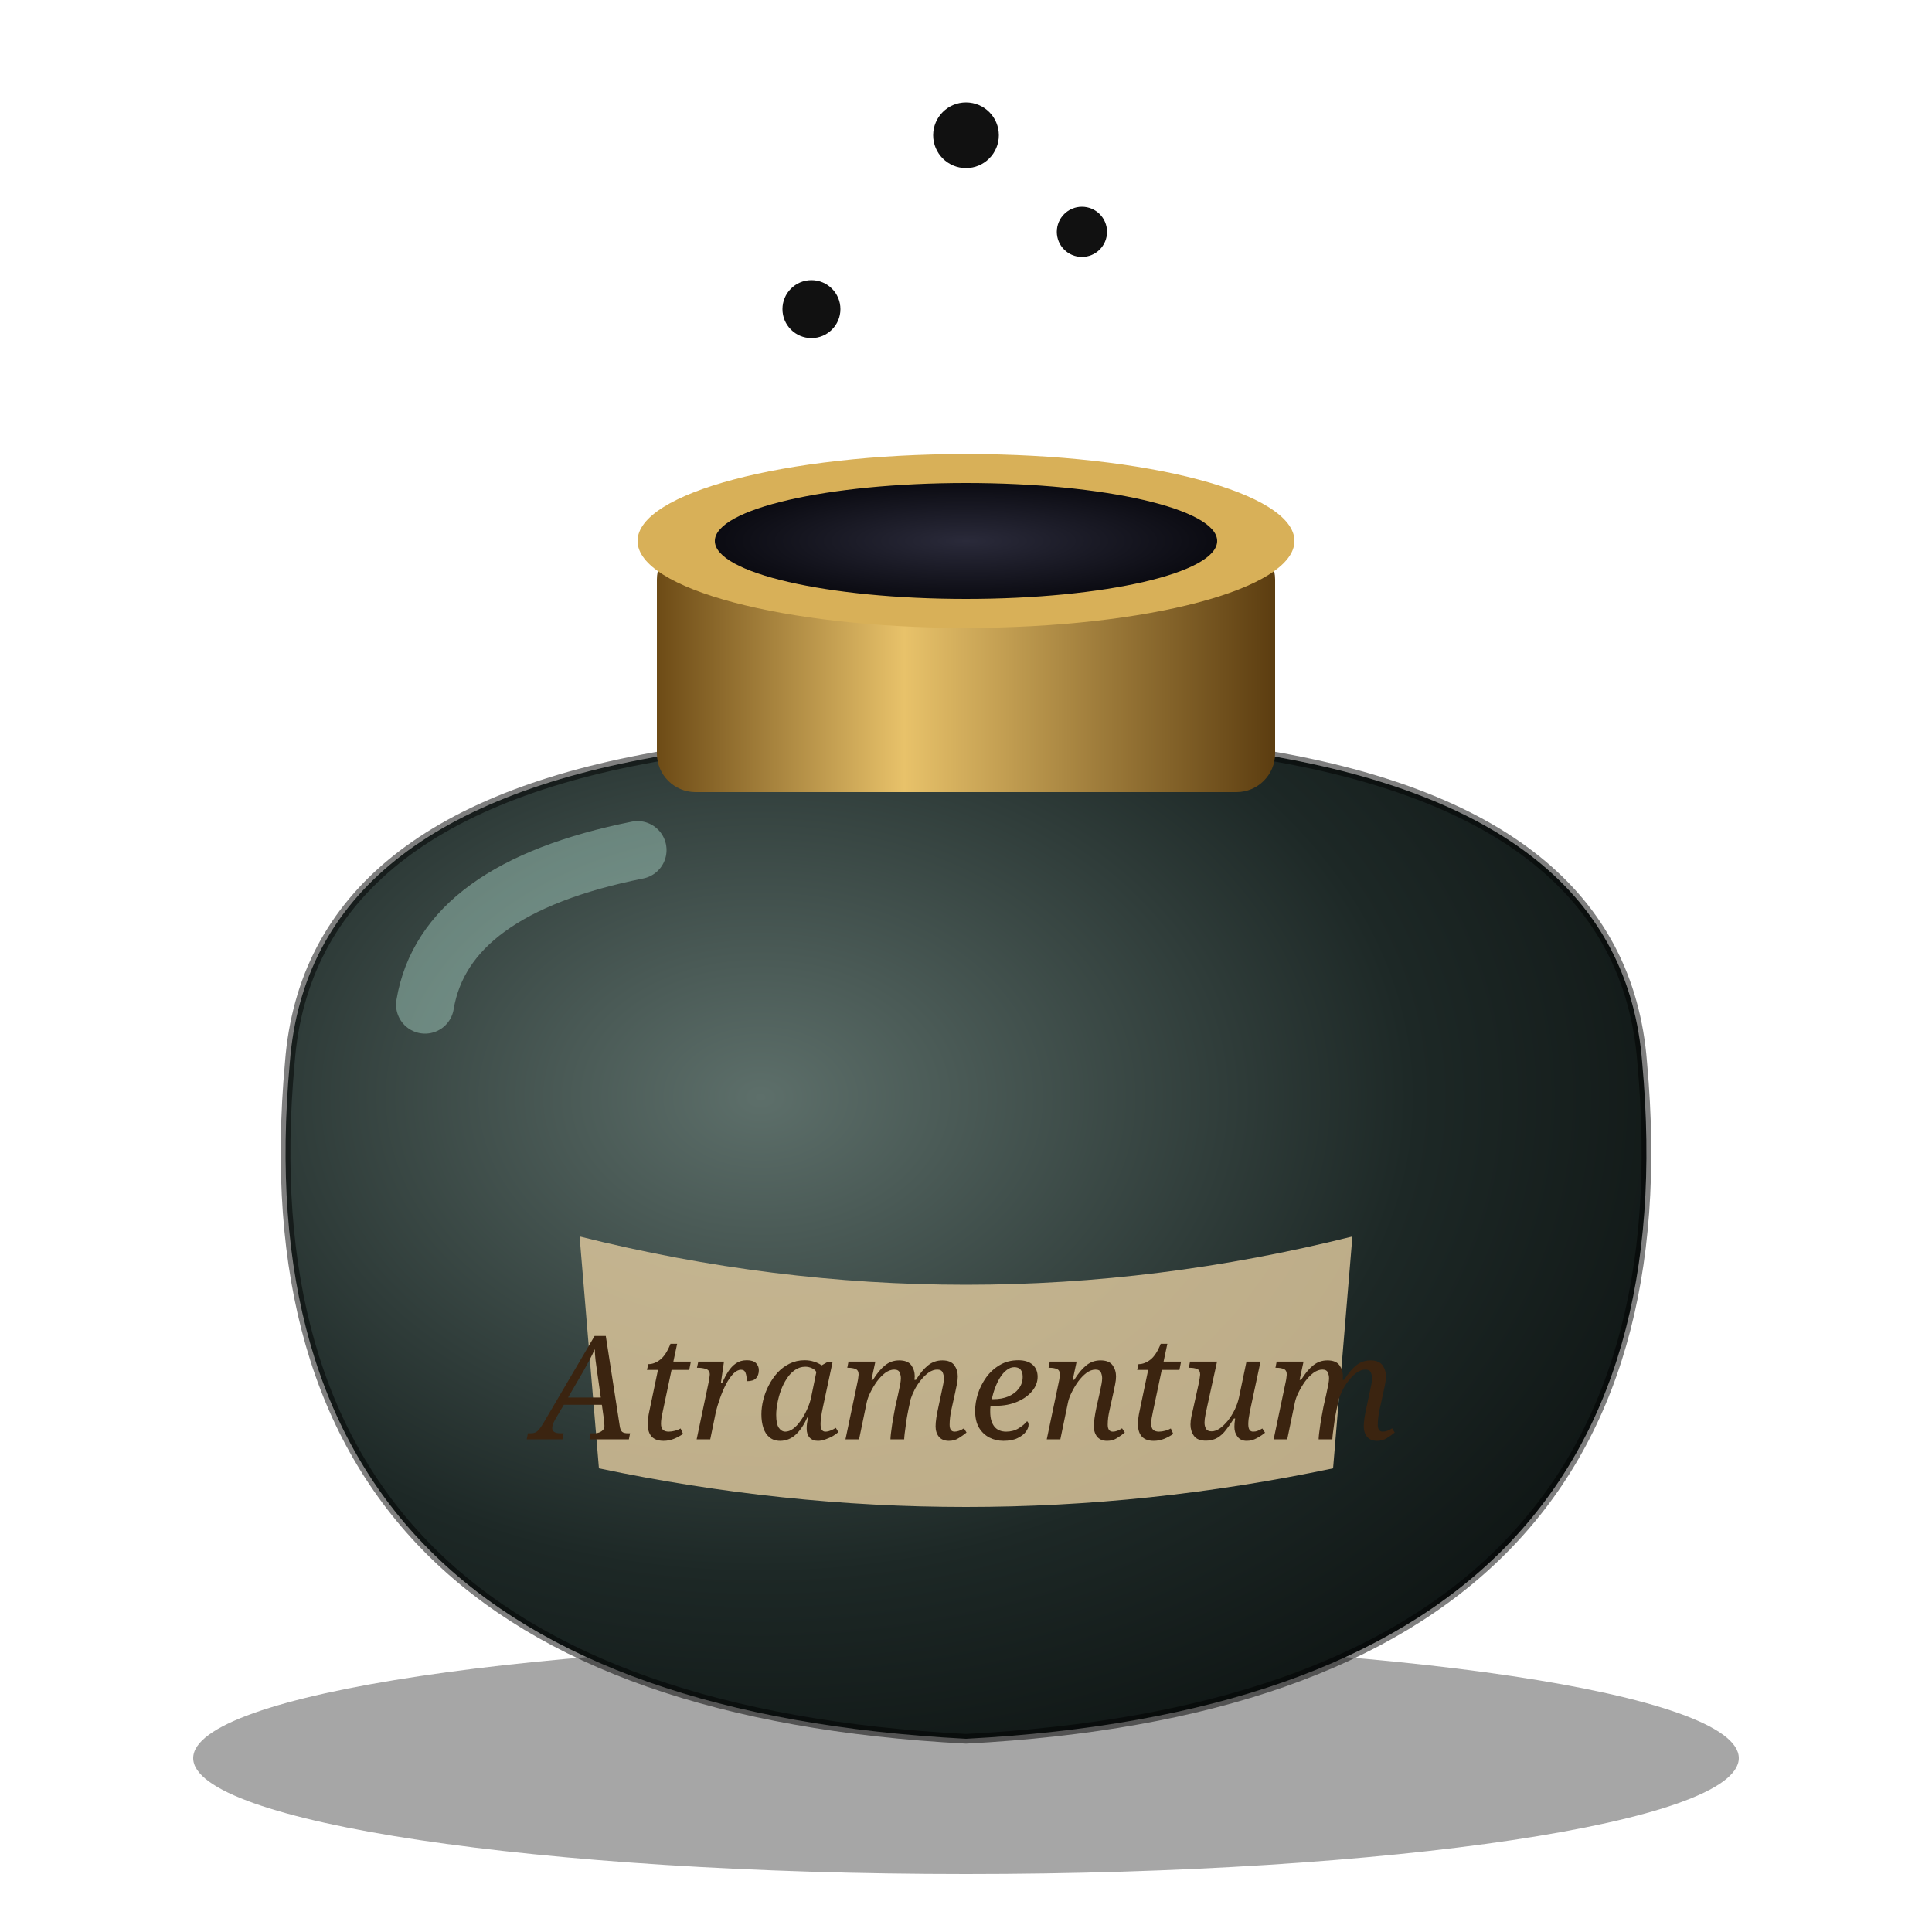
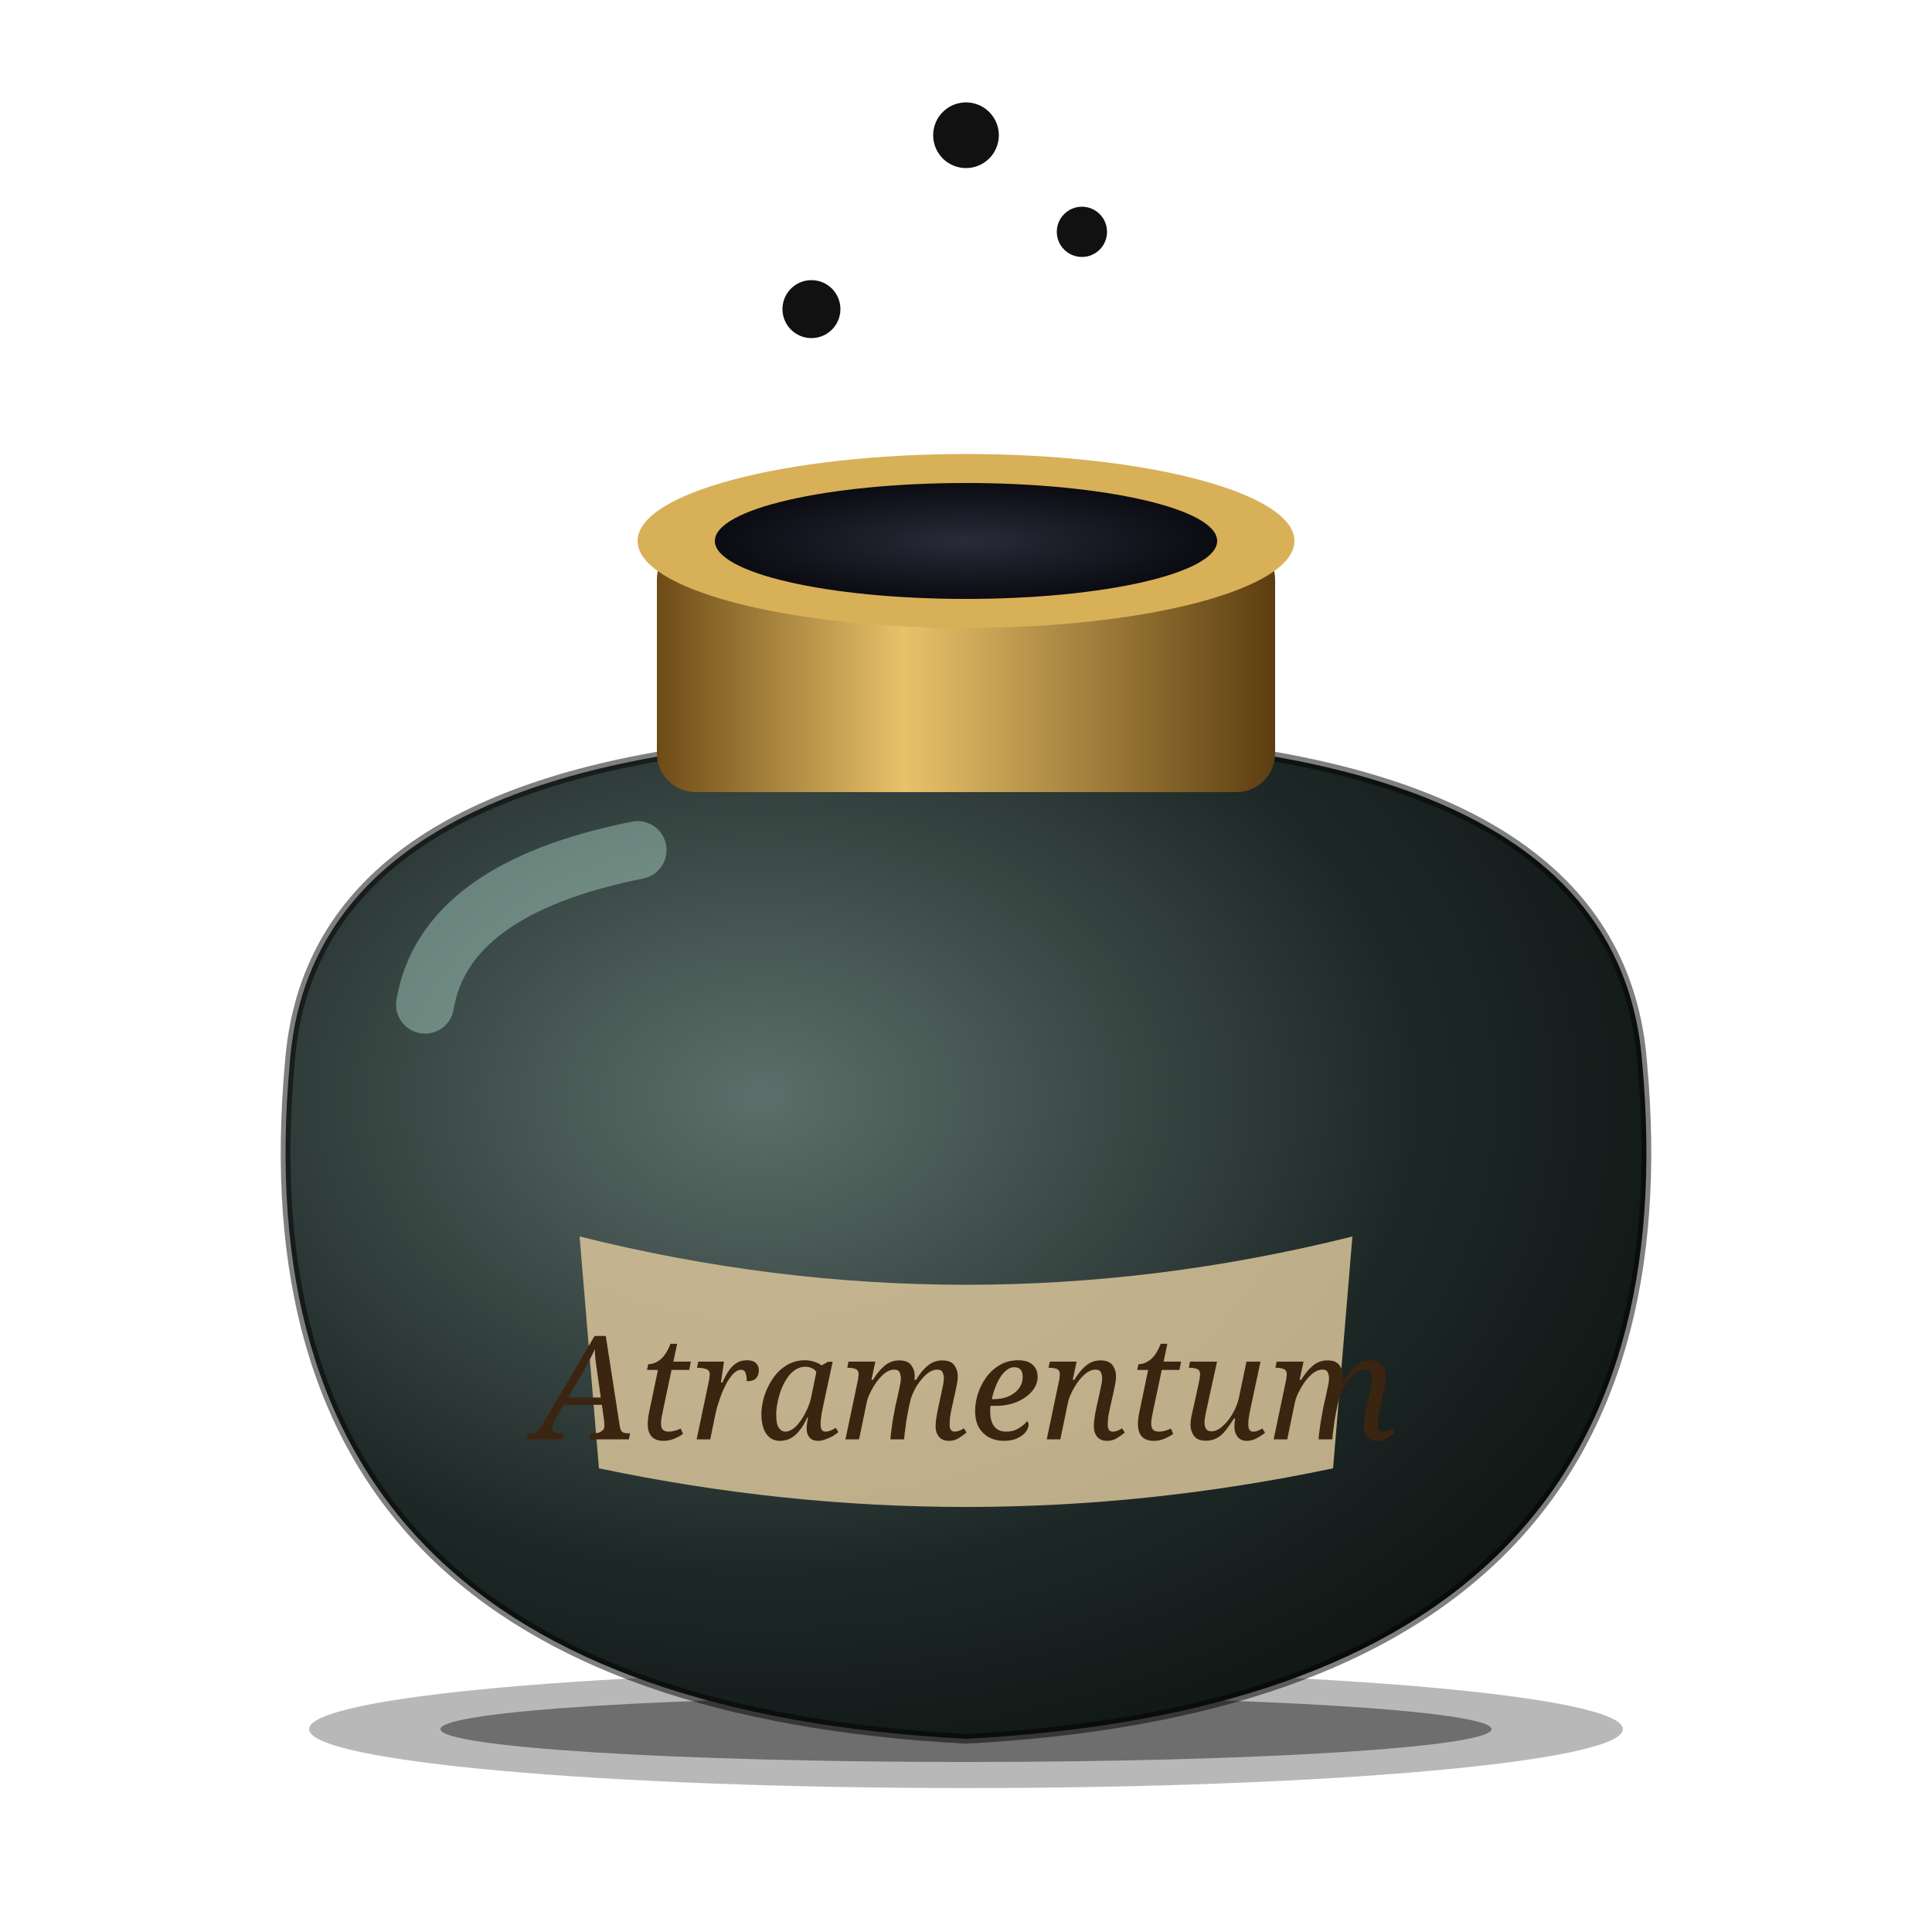
<svg xmlns="http://www.w3.org/2000/svg" width="200" height="200" viewBox="0 0 200 200">
  <defs>
    <radialGradient id="glass" cx=".35" cy=".35" r=".8">
      <stop offset="0" stop-color="#5d6f6a" />
      <stop offset=".6" stop-color="#1d2826" />
      <stop offset="1" stop-color="#0b100f" />
    </radialGradient>
    <linearGradient id="ibrass" x1="0" x2="1">
      <stop offset="0" stop-color="#6d4b16" />
      <stop offset=".4" stop-color="#e8c26a" />
      <stop offset="1" stop-color="#5c3d10" />
    </linearGradient>
    <radialGradient id="ink" cx=".5" cy=".5" r=".6">
      <stop offset="0" stop-color="#2a2a3a" />
      <stop offset="1" stop-color="#05050a" />
    </radialGradient>
  </defs>
-   <ellipse cx="100" cy="182" rx="80" ry="12" fill="#000" opacity=".35" />
+   <ellipse cx="100" cy="179" rx="68" ry="6.1" fill="#000" opacity=".28" />
+   <ellipse cx="100" cy="179" rx="54.4" ry="3.4" fill="#000" opacity=".4" />
  <path d="M30 110 Q24 176 100 180 Q176 176 170 110 Q168 84 130 78 L70 78 Q32 84 30 110Z" fill="url(#glass)" stroke="#000" stroke-opacity=".5" />
  <path d="M44 104 Q46 92 66 88" stroke="#cfe" stroke-opacity=".35" stroke-width="6" fill="none" stroke-linecap="round" />
  <rect x="68" y="56" width="64" height="26" rx="4" fill="url(#ibrass)" />
  <ellipse cx="100" cy="56" rx="34" ry="9" fill="#d8b058" />
  <ellipse cx="100" cy="56" rx="26" ry="6" fill="url(#ink)" />
  <circle cx="84" cy="32" r="3" fill="#111" />
  <circle cx="112" cy="24" r="2.6" fill="#111" />
  <circle cx="100" cy="14" r="3.4" fill="#111" />
  <path d="M60 128 Q100 138 140 128 L138 152 Q100 160 62 152Z" fill="#d9c49a" opacity=".85" />
  <text x="100" y="149" font-family="serif" font-size="15" text-anchor="middle" fill="#3b2410" font-style="italic">Atramentum</text>
</svg>
